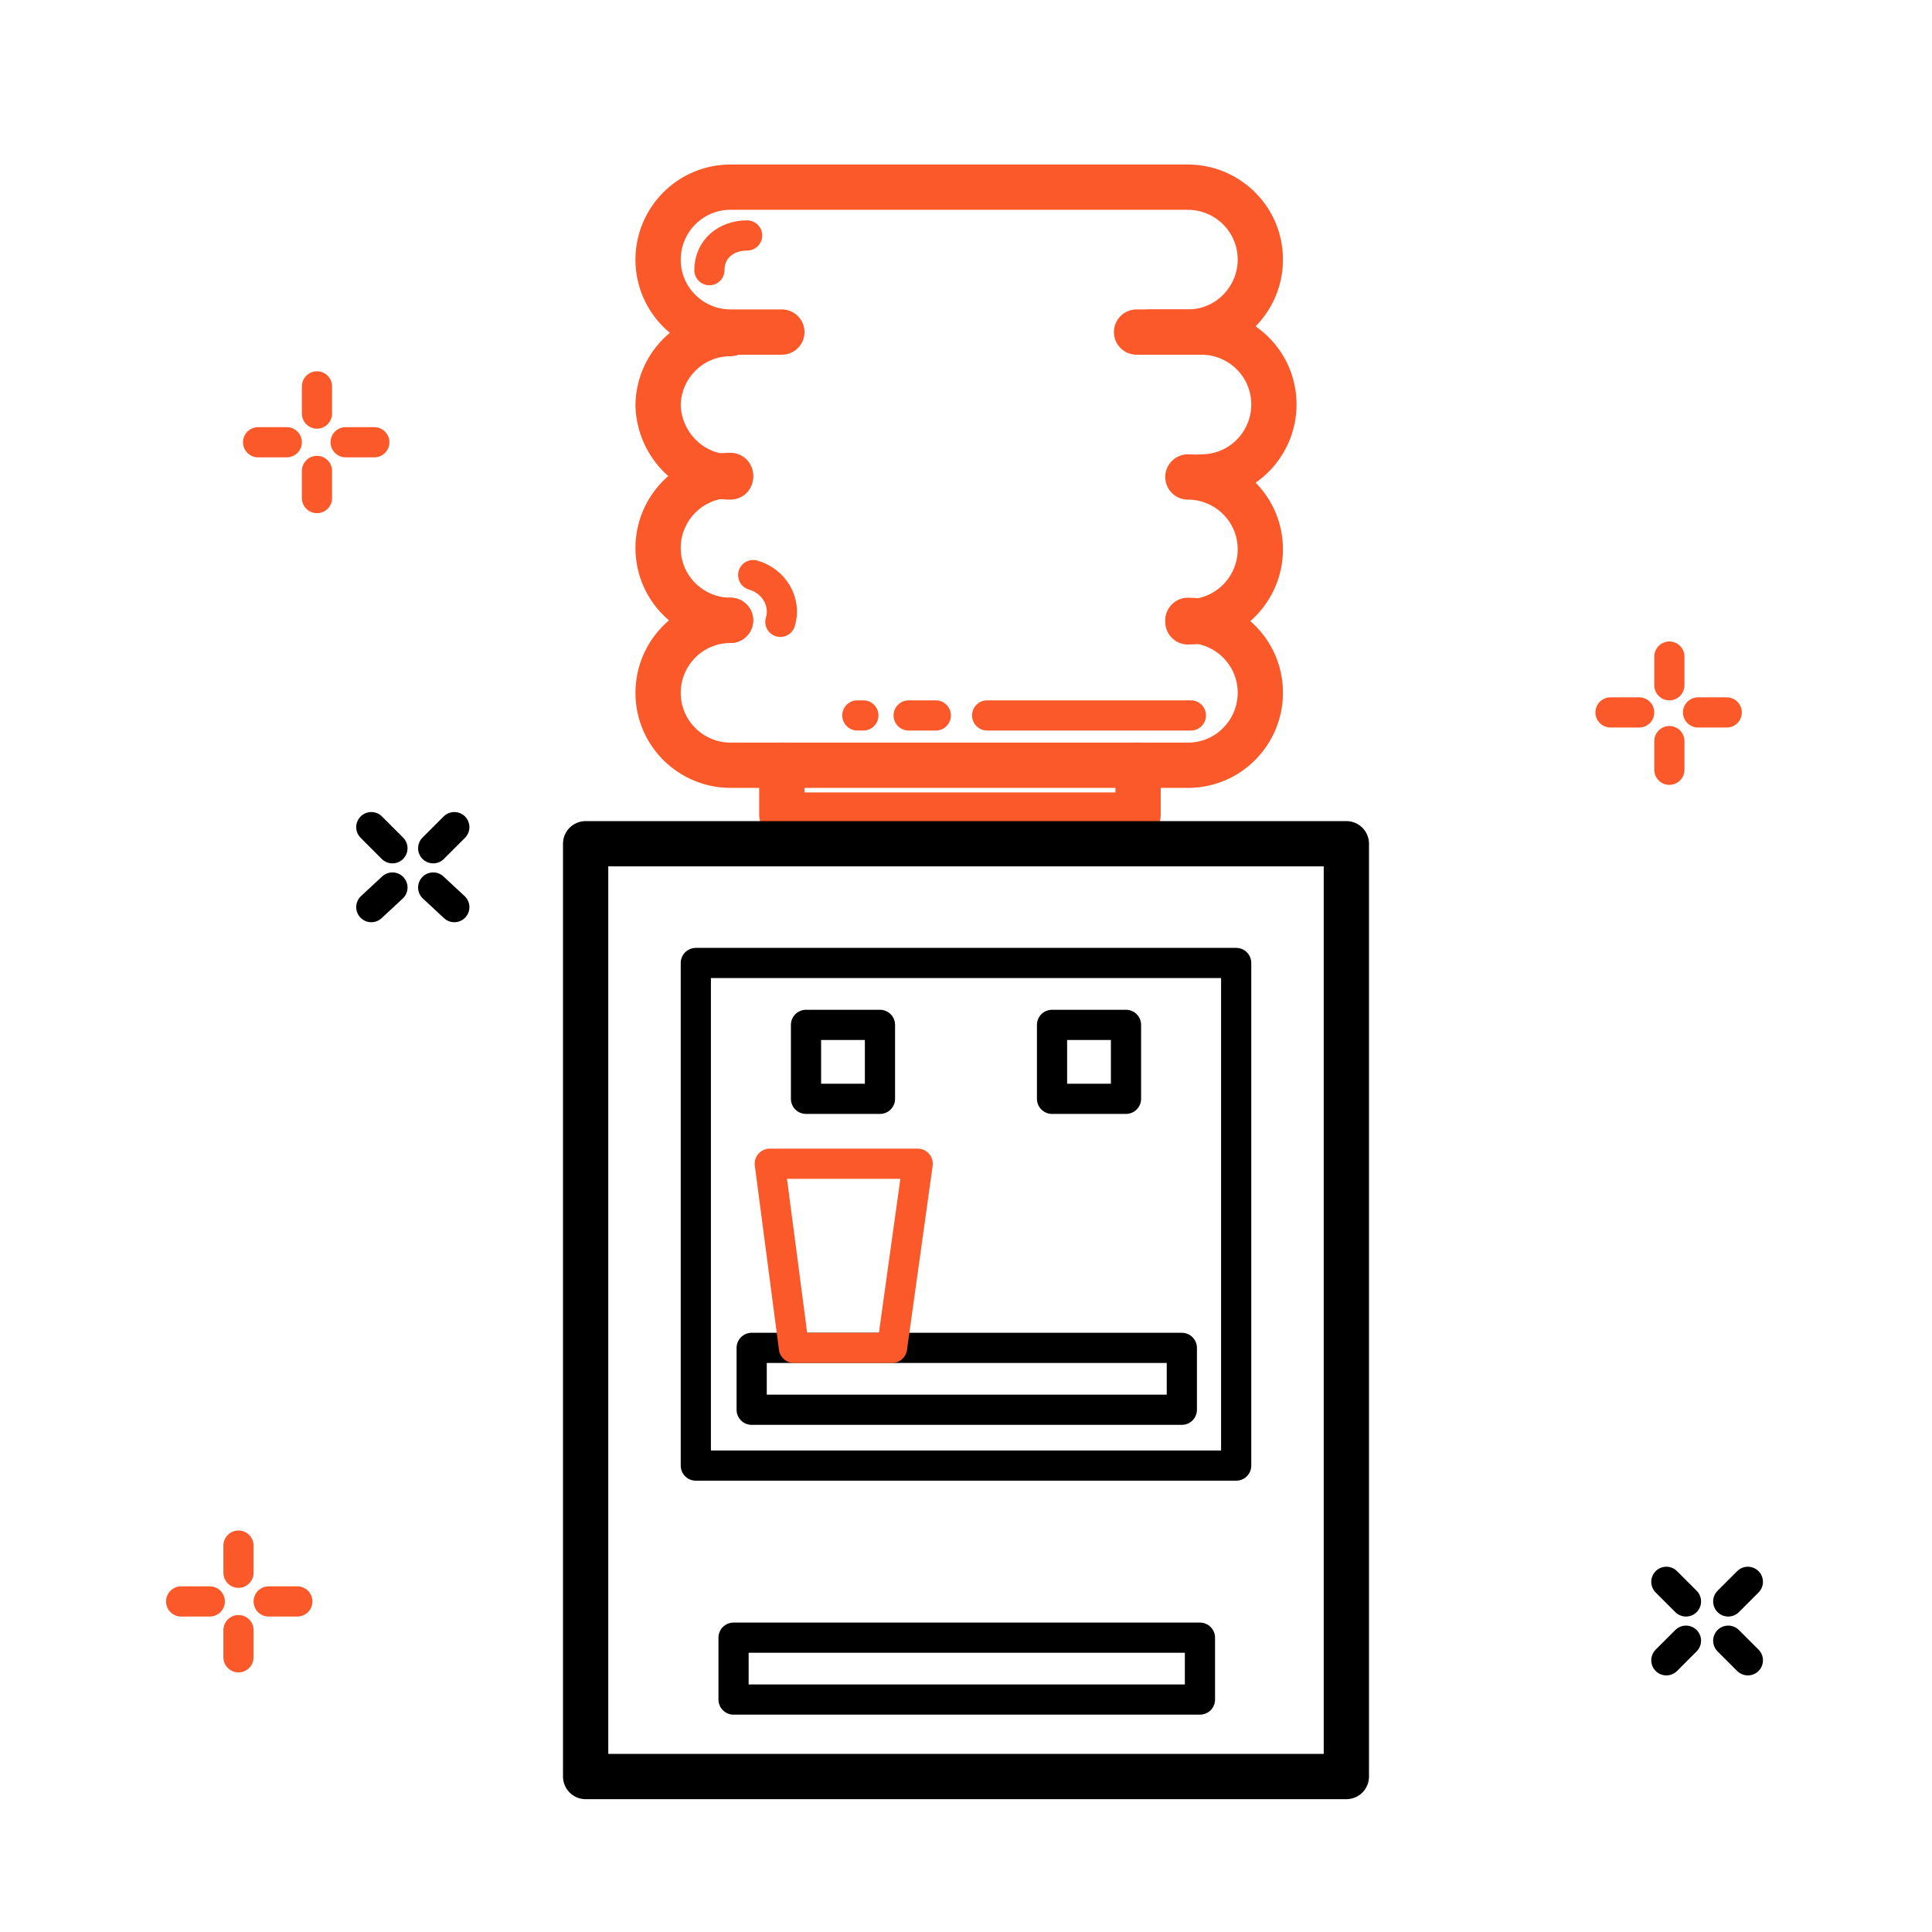
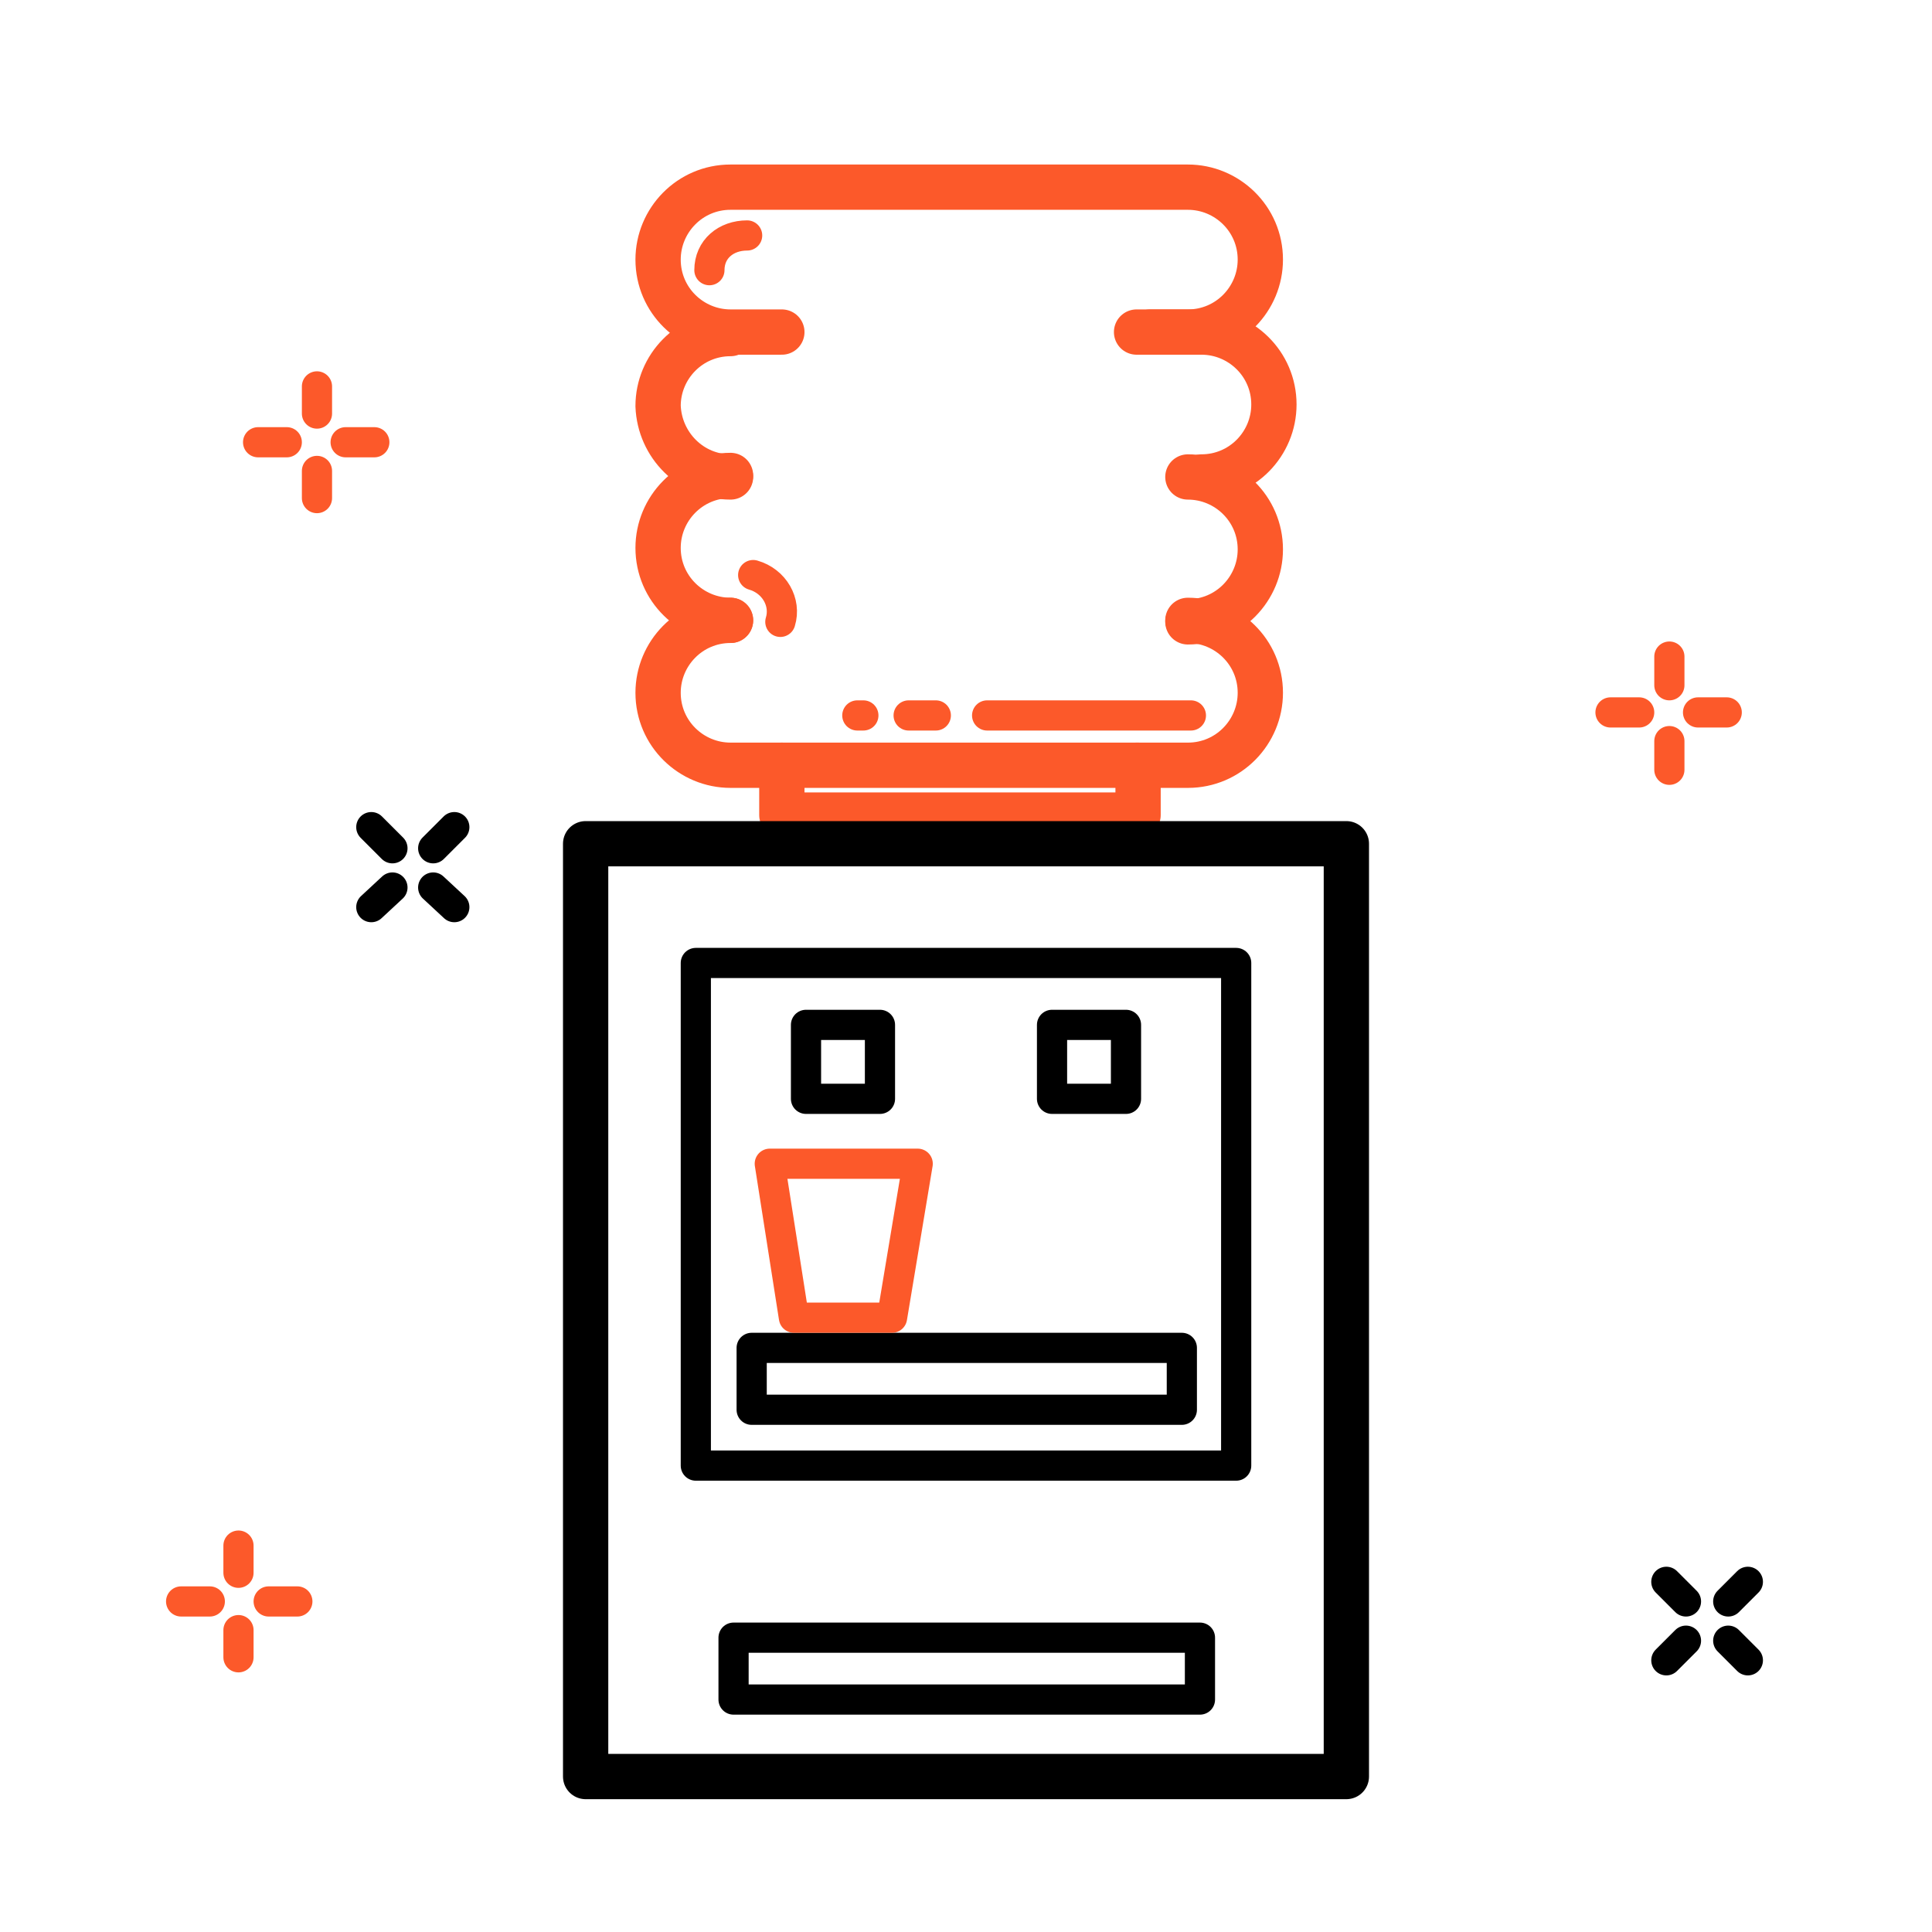
<svg xmlns="http://www.w3.org/2000/svg" version="1.1" id="Слой_1" x="0px" y="0px" viewBox="0 0 128 128" style="enable-background:new 0 0 128 128;" xml:space="preserve">
  <style type="text/css">
	.st0{fill:none;}
	.st1{fill:none;stroke:#000000;stroke-miterlimit:10;}
	.st2{fill:none;stroke:#FC592A;stroke-width:3;stroke-linecap:round;stroke-linejoin:round;}
	.st3{fill:none;stroke:#000000;stroke-width:3;stroke-linecap:round;stroke-linejoin:round;}
	.st4{fill:none;stroke:#000000;stroke-width:2;stroke-linecap:round;stroke-linejoin:round;}
	.st5{fill:none;stroke:#FC592A;stroke-width:2;stroke-linecap:round;stroke-linejoin:round;}
	.st6{fill:none;stroke:#FC592A;stroke-width:2;stroke-linecap:round;stroke-miterlimit:10;}
	.st7{fill:none;stroke:#000000;stroke-width:2;stroke-linecap:round;stroke-miterlimit:10;}
</style>
-   <rect class="st0" width="128" height="128" />
+   <rect y="0" class="st0" width="128" height="128" />
  <path class="st1" d="M51.4,84.9" />
  <path class="st1" d="M83.9,49.9" />
  <path class="st2" d="M51.8,22h-3.4c-2.6,0-4.8-2.1-4.8-4.8l0,0c0-2.6,2.1-4.8,4.8-4.8h30.3c2.6,0,4.8,2.1,4.8,4.8l0,0  c0,2.6-2.1,4.8-4.8,4.8h-3.4" />
  <path class="st2" d="M48.4,31.6c-2.6,0-4.7-2.1-4.8-4.7l0,0c0-2.6,2.1-4.8,4.8-4.8" />
  <path class="st2" d="M76.2,22h3.4c2.6,0,4.8,2.1,4.8,4.8l0,0c0,2.6-2.1,4.8-4.8,4.8" />
  <path class="st2" d="M48.4,41.1c-2.6,0-4.8-2.1-4.8-4.8l0,0c0-2.6,2.1-4.8,4.8-4.8" />
  <path class="st2" d="M78.7,31.6c2.6,0,4.8,2.1,4.8,4.8l0,0c0,2.6-2.1,4.8-4.8,4.8" />
  <path class="st2" d="M51.8,50.7h-3.4c-2.6,0-4.8-2.1-4.8-4.8l0,0c0-2.6,2.1-4.8,4.8-4.8" />
  <path class="st2" d="M78.7,41.1c2.6,0,4.8,2.1,4.8,4.8l0,0c0,2.6-2.1,4.8-4.8,4.8h-3.4" />
  <rect x="51.8" y="50.7" class="st2" width="23.6" height="3.3" />
  <rect x="38.8" y="55.9" class="st3" width="50.4" height="61.8" />
  <rect x="46.1" y="63.8" class="st4" width="35.8" height="33.3" />
  <rect x="49.8" y="89.3" class="st4" width="28.5" height="4.1" />
  <rect x="53.4" y="67.9" class="st4" width="4.9" height="4.9" />
-   <polygon class="st5" points="59.1,89.3 52.6,89.3 51,77.1 60.8,77.1 " />
+   <polygon class="st5" points="59.1,87.3 52.6,87.3 51,77.1 60.8,77.1 " />
  <rect x="69.7" y="67.9" class="st4" width="4.9" height="4.9" />
  <rect x="48.6" y="108.5" class="st4" width="30.9" height="4.1" />
  <line class="st6" x1="21" y1="27.4" x2="21" y2="25.6" />
  <line class="st6" x1="21" y1="33" x2="21" y2="31.2" />
  <line class="st6" x1="24.8" y1="29.3" x2="22.9" y2="29.3" />
  <line class="st6" x1="19" y1="29.3" x2="17.1" y2="29.3" />
  <line class="st7" x1="28.7" y1="56.2" x2="30.1" y2="54.8" />
  <line class="st7" x1="24.6" y1="60.1" x2="26" y2="58.8" />
  <line class="st7" x1="30.1" y1="60.1" x2="28.7" y2="58.8" />
  <line class="st7" x1="26" y1="56.2" x2="24.6" y2="54.8" />
  <line class="st7" x1="114.5" y1="106.1" x2="115.8" y2="104.8" />
  <line class="st7" x1="110.4" y1="110" x2="111.7" y2="108.7" />
  <line class="st7" x1="115.8" y1="110" x2="114.5" y2="108.7" />
  <line class="st7" x1="111.7" y1="106.1" x2="110.4" y2="104.8" />
  <line class="st6" x1="110.6" y1="45.4" x2="110.6" y2="43.5" />
  <line class="st6" x1="110.6" y1="51" x2="110.6" y2="49.1" />
  <line class="st6" x1="114.4" y1="47.2" x2="112.5" y2="47.2" />
  <line class="st6" x1="108.6" y1="47.2" x2="106.7" y2="47.2" />
  <line class="st6" x1="15.8" y1="104.2" x2="15.8" y2="102.4" />
  <line class="st6" x1="15.8" y1="109.8" x2="15.8" y2="108" />
  <line class="st6" x1="19.7" y1="106.1" x2="17.8" y2="106.1" />
  <line class="st6" x1="13.9" y1="106.1" x2="12" y2="106.1" />
  <path class="st5" d="M47,17.9c0-1.4,1.1-2.3,2.5-2.3l0,0" />
  <path class="st5" d="M49.9,38.1c1.4,0.4,2.2,1.8,1.8,3.1" />
  <line class="st5" x1="62" y1="47.4" x2="60.2" y2="47.4" />
  <line class="st5" x1="78.9" y1="47.4" x2="65.4" y2="47.4" />
  <line class="st5" x1="57.2" y1="47.4" x2="56.8" y2="47.4" />
</svg>
